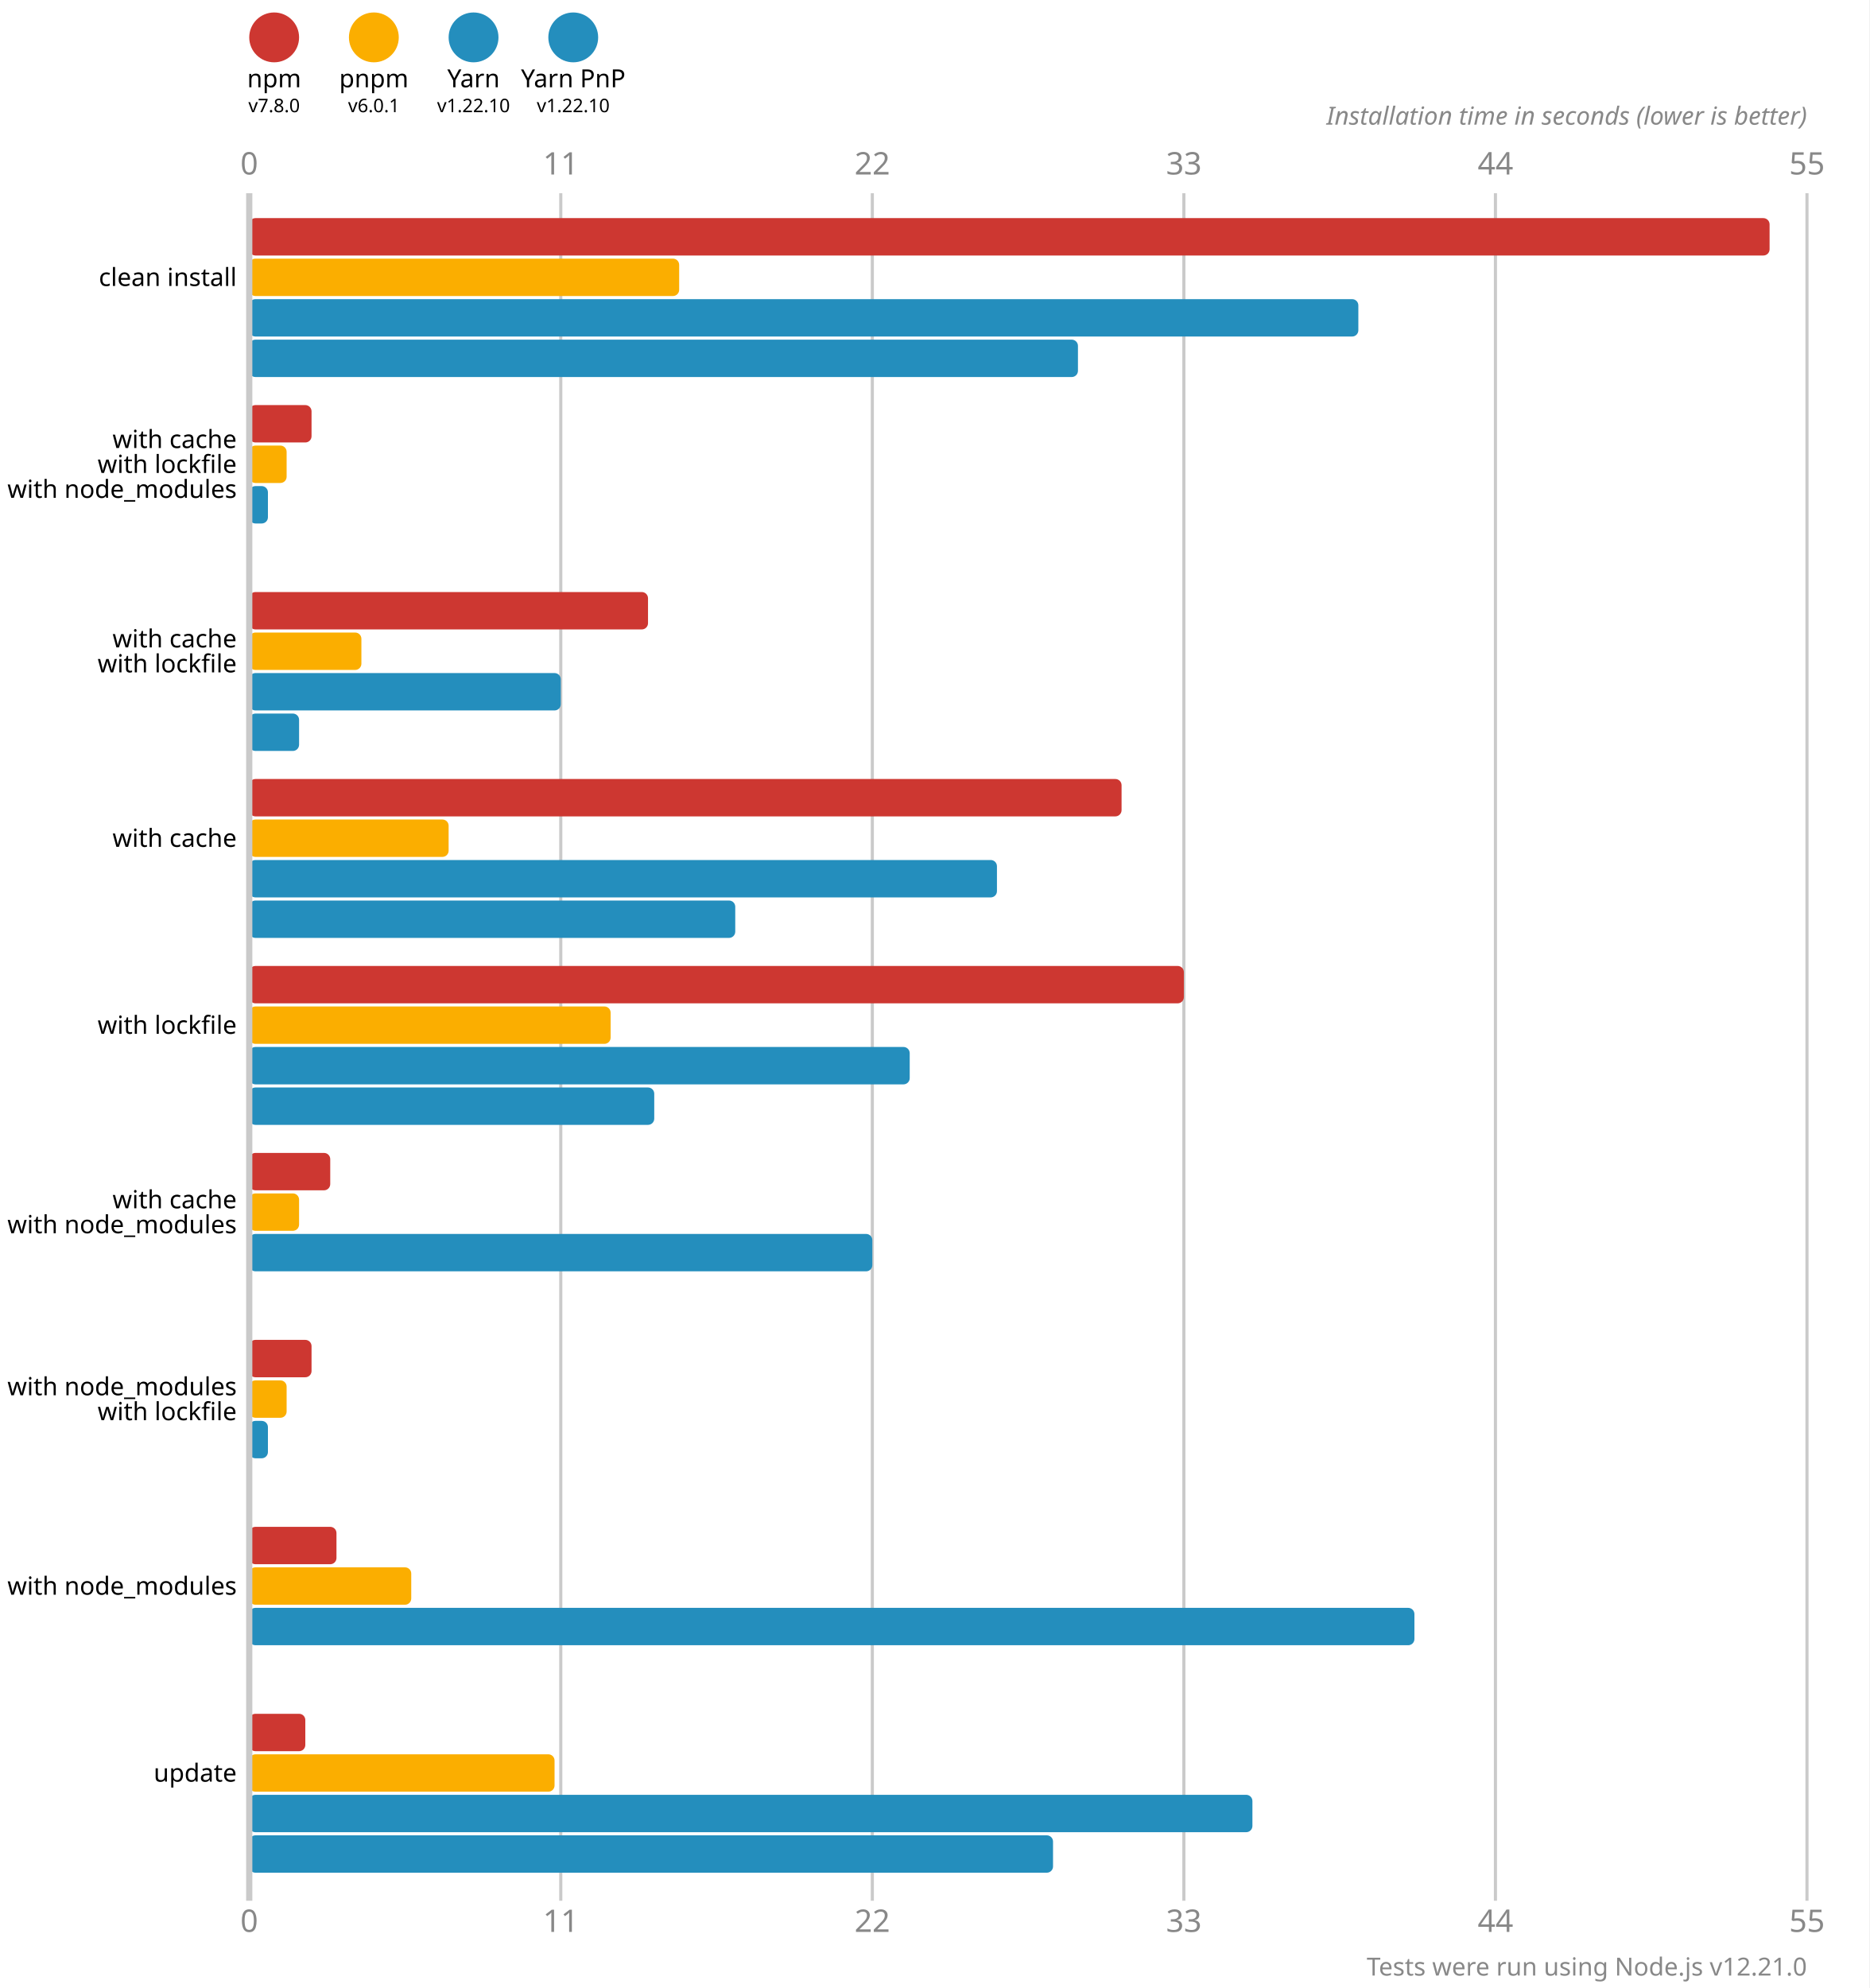
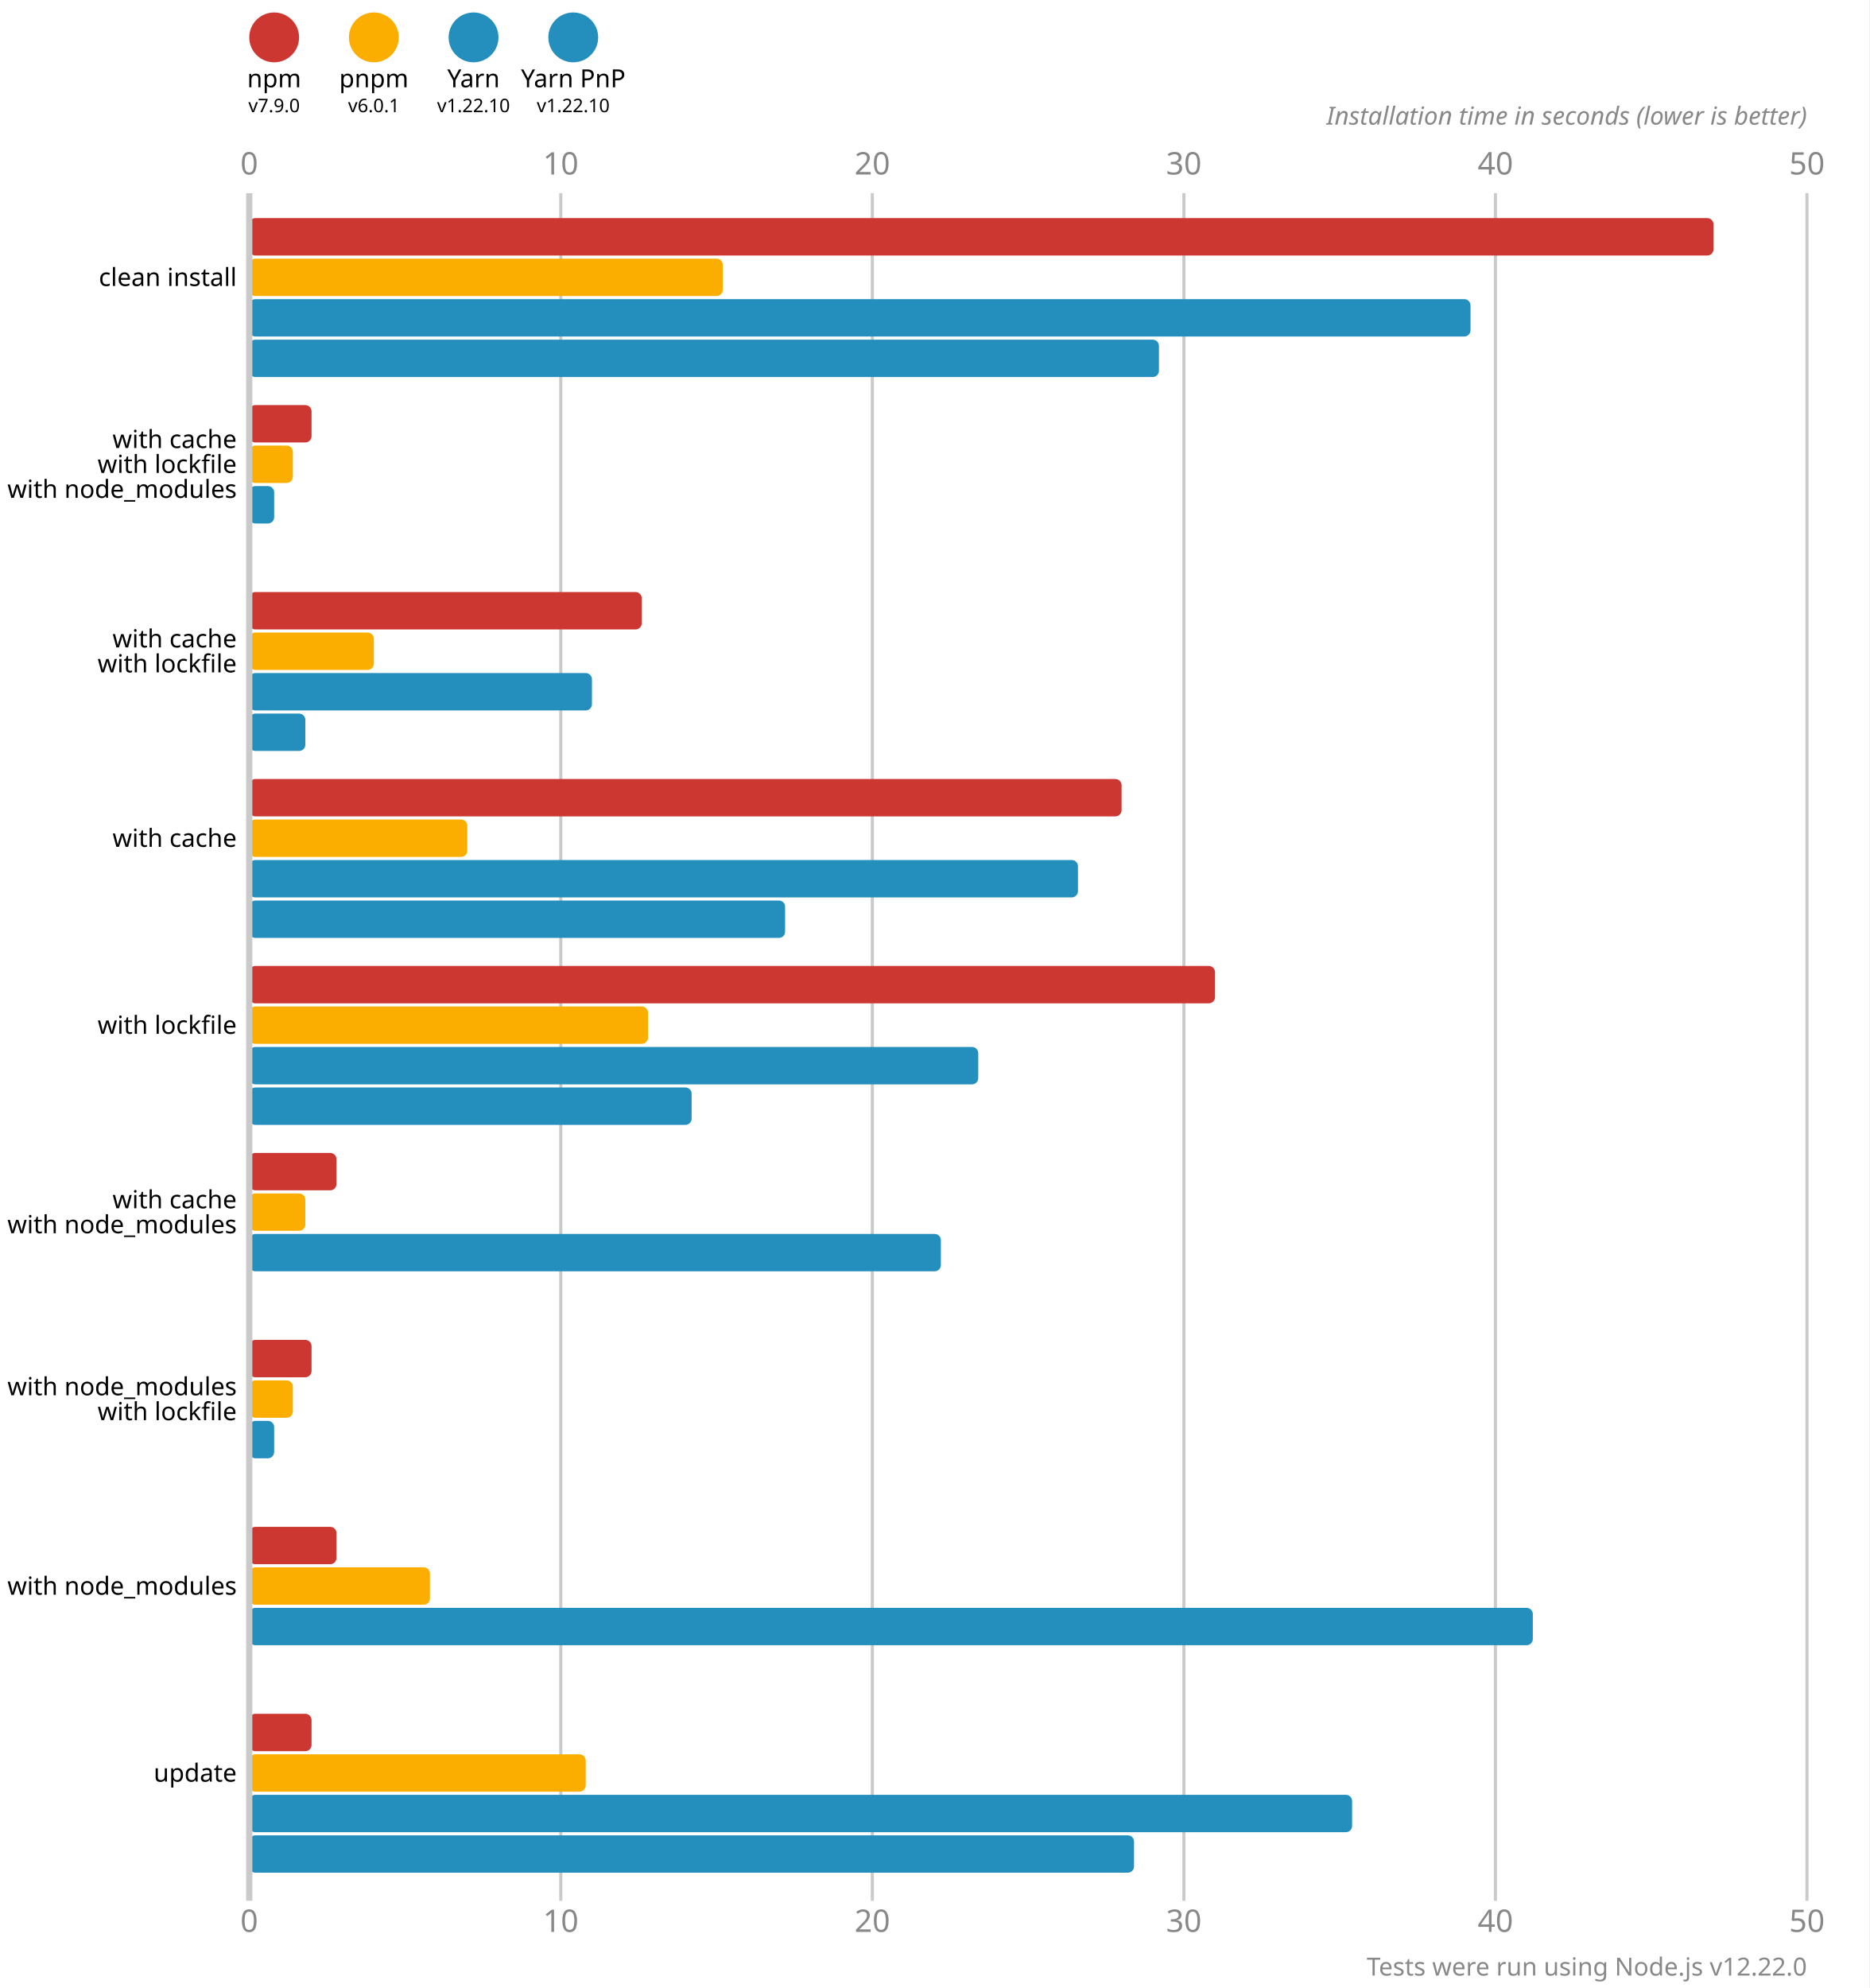
<svg xmlns="http://www.w3.org/2000/svg" version="1.1" viewBox="0 0 300 319">
  <style>
    .font { font-family: sans-serif; }
    .s3 { font-size: 3px; }
    .s4 { font-size: 4px; }
    .s5 { font-size: 5px; }
    .line { stroke: #cacaca; }
    .width { stroke-width: 0.5; }
    .text { fill: #888; }
  </style>
  <rect x="0" y="0" width="300" height="319" fill="#fff" />
  <circle cx="44" cy="6" r="4" fill="#cd3731" />
  <text x="44" y="14" class="font s4" text-anchor="middle">npm</text>
-   <text x="44" y="18" class="font s3" text-anchor="middle">v7.8.0</text>
+   <text x="44" y="18" class="font s3" text-anchor="middle">v7.9.0</text>
  <circle cx="60" cy="6" r="4" fill="#fbae00" />
  <text x="60" y="14" class="font s4" text-anchor="middle">pnpm</text>
  <text x="60" y="18" class="font s3" text-anchor="middle">v6.0.1</text>
  <circle cx="76" cy="6" r="4" fill="#248ebd" />
  <text x="76" y="14" class="font s4" text-anchor="middle">Yarn</text>
  <text x="76" y="18" class="font s3" text-anchor="middle">v1.22.10</text>
  <circle cx="92" cy="6" r="4" fill="#248ebd" />
  <text x="92" y="14" class="font s4" text-anchor="middle">Yarn PnP</text>
  <text x="92" y="18" class="font s3" text-anchor="middle">v1.22.10</text>
  <text x="40" y="28" class="font s5 text" text-anchor="middle">0</text>
  <text x="40" y="310" class="font s5 text" text-anchor="middle">0</text>
  <line x1="90" y1="31" x2="90" y2="305" class="line width" />
-   <text x="90" y="28" class="font s5 text" text-anchor="middle">11</text>
-   <text x="90" y="310" class="font s5 text" text-anchor="middle">11</text>
+   <text x="90" y="28" class="font s5 text" text-anchor="middle">10</text>
+   <text x="90" y="310" class="font s5 text" text-anchor="middle">10</text>
  <line x1="140" y1="31" x2="140" y2="305" class="line width" />
-   <text x="140" y="28" class="font s5 text" text-anchor="middle">22</text>
-   <text x="140" y="310" class="font s5 text" text-anchor="middle">22</text>
+   <text x="140" y="28" class="font s5 text" text-anchor="middle">20</text>
+   <text x="140" y="310" class="font s5 text" text-anchor="middle">20</text>
  <line x1="190" y1="31" x2="190" y2="305" class="line width" />
-   <text x="190" y="28" class="font s5 text" text-anchor="middle">33</text>
-   <text x="190" y="310" class="font s5 text" text-anchor="middle">33</text>
+   <text x="190" y="28" class="font s5 text" text-anchor="middle">30</text>
+   <text x="190" y="310" class="font s5 text" text-anchor="middle">30</text>
  <line x1="240" y1="31" x2="240" y2="305" class="line width" />
-   <text x="240" y="28" class="font s5 text" text-anchor="middle">44</text>
-   <text x="240" y="310" class="font s5 text" text-anchor="middle">44</text>
+   <text x="240" y="28" class="font s5 text" text-anchor="middle">40</text>
+   <text x="240" y="310" class="font s5 text" text-anchor="middle">40</text>
  <line x1="290" y1="31" x2="290" y2="305" class="line width" />
-   <text x="290" y="28" class="font s5 text" text-anchor="middle">55</text>
-   <text x="290" y="310" class="font s5 text" text-anchor="middle">55</text>
+   <text x="290" y="28" class="font s5 text" text-anchor="middle">50</text>
+   <text x="290" y="310" class="font s5 text" text-anchor="middle">50</text>
  <text x="290" y="20" class="font s4 text" font-style="italic" text-anchor="end">Installation time in seconds (lower is better)</text>
-   <rect x="40" y="35" width="244" height="6" fill="#cd3731" rx="1" ry="1" />
-   <rect x="40" y="41.5" width="69" height="6" fill="#fbae00" rx="1" ry="1" />
-   <rect x="40" y="48" width="178" height="6" fill="#248ebd" rx="1" ry="1" />
-   <rect x="40" y="54.5" width="133" height="6" fill="#248ebd" rx="1" ry="1" />
+   <rect x="40" y="35" width="235" height="6" fill="#cd3731" rx="1" ry="1" />
+   <rect x="40" y="41.5" width="76" height="6" fill="#fbae00" rx="1" ry="1" />
+   <rect x="40" y="48" width="196" height="6" fill="#248ebd" rx="1" ry="1" />
+   <rect x="40" y="54.5" width="146" height="6" fill="#248ebd" rx="1" ry="1" />
  <rect x="40" y="65" width="10" height="6" fill="#cd3731" rx="1" ry="1" />
-   <rect x="40" y="71.5" width="6" height="6" fill="#fbae00" rx="1" ry="1" />
-   <rect x="40" y="78" width="3" height="6" fill="#248ebd" rx="1" ry="1" />
+   <rect x="40" y="71.5" width="7" height="6" fill="#fbae00" rx="1" ry="1" />
+   <rect x="40" y="78" width="4" height="6" fill="#248ebd" rx="1" ry="1" />
  <rect x="40" y="84.5" width="0" height="6" fill="#248ebd" rx="1" ry="1" />
-   <rect x="40" y="95" width="64" height="6" fill="#cd3731" rx="1" ry="1" />
-   <rect x="40" y="101.5" width="18" height="6" fill="#fbae00" rx="1" ry="1" />
-   <rect x="40" y="108" width="50" height="6" fill="#248ebd" rx="1" ry="1" />
-   <rect x="40" y="114.5" width="8" height="6" fill="#248ebd" rx="1" ry="1" />
+   <rect x="40" y="95" width="63" height="6" fill="#cd3731" rx="1" ry="1" />
+   <rect x="40" y="101.5" width="20" height="6" fill="#fbae00" rx="1" ry="1" />
+   <rect x="40" y="108" width="55" height="6" fill="#248ebd" rx="1" ry="1" />
+   <rect x="40" y="114.5" width="9" height="6" fill="#248ebd" rx="1" ry="1" />
  <rect x="40" y="125" width="140" height="6" fill="#cd3731" rx="1" ry="1" />
-   <rect x="40" y="131.5" width="32" height="6" fill="#fbae00" rx="1" ry="1" />
-   <rect x="40" y="138" width="120" height="6" fill="#248ebd" rx="1" ry="1" />
-   <rect x="40" y="144.5" width="78" height="6" fill="#248ebd" rx="1" ry="1" />
-   <rect x="40" y="155" width="150" height="6" fill="#cd3731" rx="1" ry="1" />
-   <rect x="40" y="161.5" width="58" height="6" fill="#fbae00" rx="1" ry="1" />
-   <rect x="40" y="168" width="106" height="6" fill="#248ebd" rx="1" ry="1" />
-   <rect x="40" y="174.5" width="65" height="6" fill="#248ebd" rx="1" ry="1" />
-   <rect x="40" y="185" width="13" height="6" fill="#cd3731" rx="1" ry="1" />
-   <rect x="40" y="191.5" width="8" height="6" fill="#fbae00" rx="1" ry="1" />
-   <rect x="40" y="198" width="100" height="6" fill="#248ebd" rx="1" ry="1" />
+   <rect x="40" y="131.5" width="35" height="6" fill="#fbae00" rx="1" ry="1" />
+   <rect x="40" y="138" width="133" height="6" fill="#248ebd" rx="1" ry="1" />
+   <rect x="40" y="144.5" width="86" height="6" fill="#248ebd" rx="1" ry="1" />
+   <rect x="40" y="155" width="155" height="6" fill="#cd3731" rx="1" ry="1" />
+   <rect x="40" y="161.5" width="64" height="6" fill="#fbae00" rx="1" ry="1" />
+   <rect x="40" y="168" width="117" height="6" fill="#248ebd" rx="1" ry="1" />
+   <rect x="40" y="174.5" width="71" height="6" fill="#248ebd" rx="1" ry="1" />
+   <rect x="40" y="185" width="14" height="6" fill="#cd3731" rx="1" ry="1" />
+   <rect x="40" y="191.5" width="9" height="6" fill="#fbae00" rx="1" ry="1" />
+   <rect x="40" y="198" width="111" height="6" fill="#248ebd" rx="1" ry="1" />
  <rect x="40" y="204.5" width="0" height="6" fill="#248ebd" rx="1" ry="1" />
  <rect x="40" y="215" width="10" height="6" fill="#cd3731" rx="1" ry="1" />
-   <rect x="40" y="221.5" width="6" height="6" fill="#fbae00" rx="1" ry="1" />
-   <rect x="40" y="228" width="3" height="6" fill="#248ebd" rx="1" ry="1" />
+   <rect x="40" y="221.5" width="7" height="6" fill="#fbae00" rx="1" ry="1" />
+   <rect x="40" y="228" width="4" height="6" fill="#248ebd" rx="1" ry="1" />
  <rect x="40" y="234.5" width="0" height="6" fill="#248ebd" rx="1" ry="1" />
  <rect x="40" y="245" width="14" height="6" fill="#cd3731" rx="1" ry="1" />
-   <rect x="40" y="251.5" width="26" height="6" fill="#fbae00" rx="1" ry="1" />
-   <rect x="40" y="258" width="187" height="6" fill="#248ebd" rx="1" ry="1" />
+   <rect x="40" y="251.5" width="29" height="6" fill="#fbae00" rx="1" ry="1" />
+   <rect x="40" y="258" width="206" height="6" fill="#248ebd" rx="1" ry="1" />
  <rect x="40" y="264.5" width="0" height="6" fill="#248ebd" rx="1" ry="1" />
-   <rect x="40" y="275" width="9" height="6" fill="#cd3731" rx="1" ry="1" />
-   <rect x="40" y="281.5" width="49" height="6" fill="#fbae00" rx="1" ry="1" />
-   <rect x="40" y="288" width="161" height="6" fill="#248ebd" rx="1" ry="1" />
-   <rect x="40" y="294.5" width="129" height="6" fill="#248ebd" rx="1" ry="1" />
+   <rect x="40" y="275" width="10" height="6" fill="#cd3731" rx="1" ry="1" />
+   <rect x="40" y="281.5" width="54" height="6" fill="#fbae00" rx="1" ry="1" />
+   <rect x="40" y="288" width="177" height="6" fill="#248ebd" rx="1" ry="1" />
+   <rect x="40" y="294.5" width="142" height="6" fill="#248ebd" rx="1" ry="1" />
  <line x1="40" y1="31" x2="40" y2="305" class="line" />
  <text x="38" y="44.5" class="font s4" dominant-baseline="middle" text-anchor="end">clean install</text>
  <text x="38" y="70.5" class="font s4" dominant-baseline="middle" text-anchor="end">with cache</text>
  <text x="38" y="74.5" class="font s4" dominant-baseline="middle" text-anchor="end">with lockfile</text>
  <text x="38" y="78.5" class="font s4" dominant-baseline="middle" text-anchor="end">with node_modules</text>
  <text x="38" y="102.5" class="font s4" dominant-baseline="middle" text-anchor="end">with cache</text>
  <text x="38" y="106.5" class="font s4" dominant-baseline="middle" text-anchor="end">with lockfile</text>
  <text x="38" y="134.5" class="font s4" dominant-baseline="middle" text-anchor="end">with cache</text>
  <text x="38" y="164.5" class="font s4" dominant-baseline="middle" text-anchor="end">with lockfile</text>
  <text x="38" y="192.5" class="font s4" dominant-baseline="middle" text-anchor="end">with cache</text>
  <text x="38" y="196.5" class="font s4" dominant-baseline="middle" text-anchor="end">with node_modules</text>
  <text x="38" y="222.5" class="font s4" dominant-baseline="middle" text-anchor="end">with node_modules</text>
  <text x="38" y="226.5" class="font s4" dominant-baseline="middle" text-anchor="end">with lockfile</text>
  <text x="38" y="254.5" class="font s4" dominant-baseline="middle" text-anchor="end">with node_modules</text>
  <text x="38" y="284.5" class="font s4" dominant-baseline="middle" text-anchor="end">update</text>
-   <text x="290" y="317" class="font s4 text" text-anchor="end">Tests were run using Node.js v12.21.0</text>
+   <text x="290" y="317" class="font s4 text" text-anchor="end">Tests were run using Node.js v12.22.0</text>
</svg>
